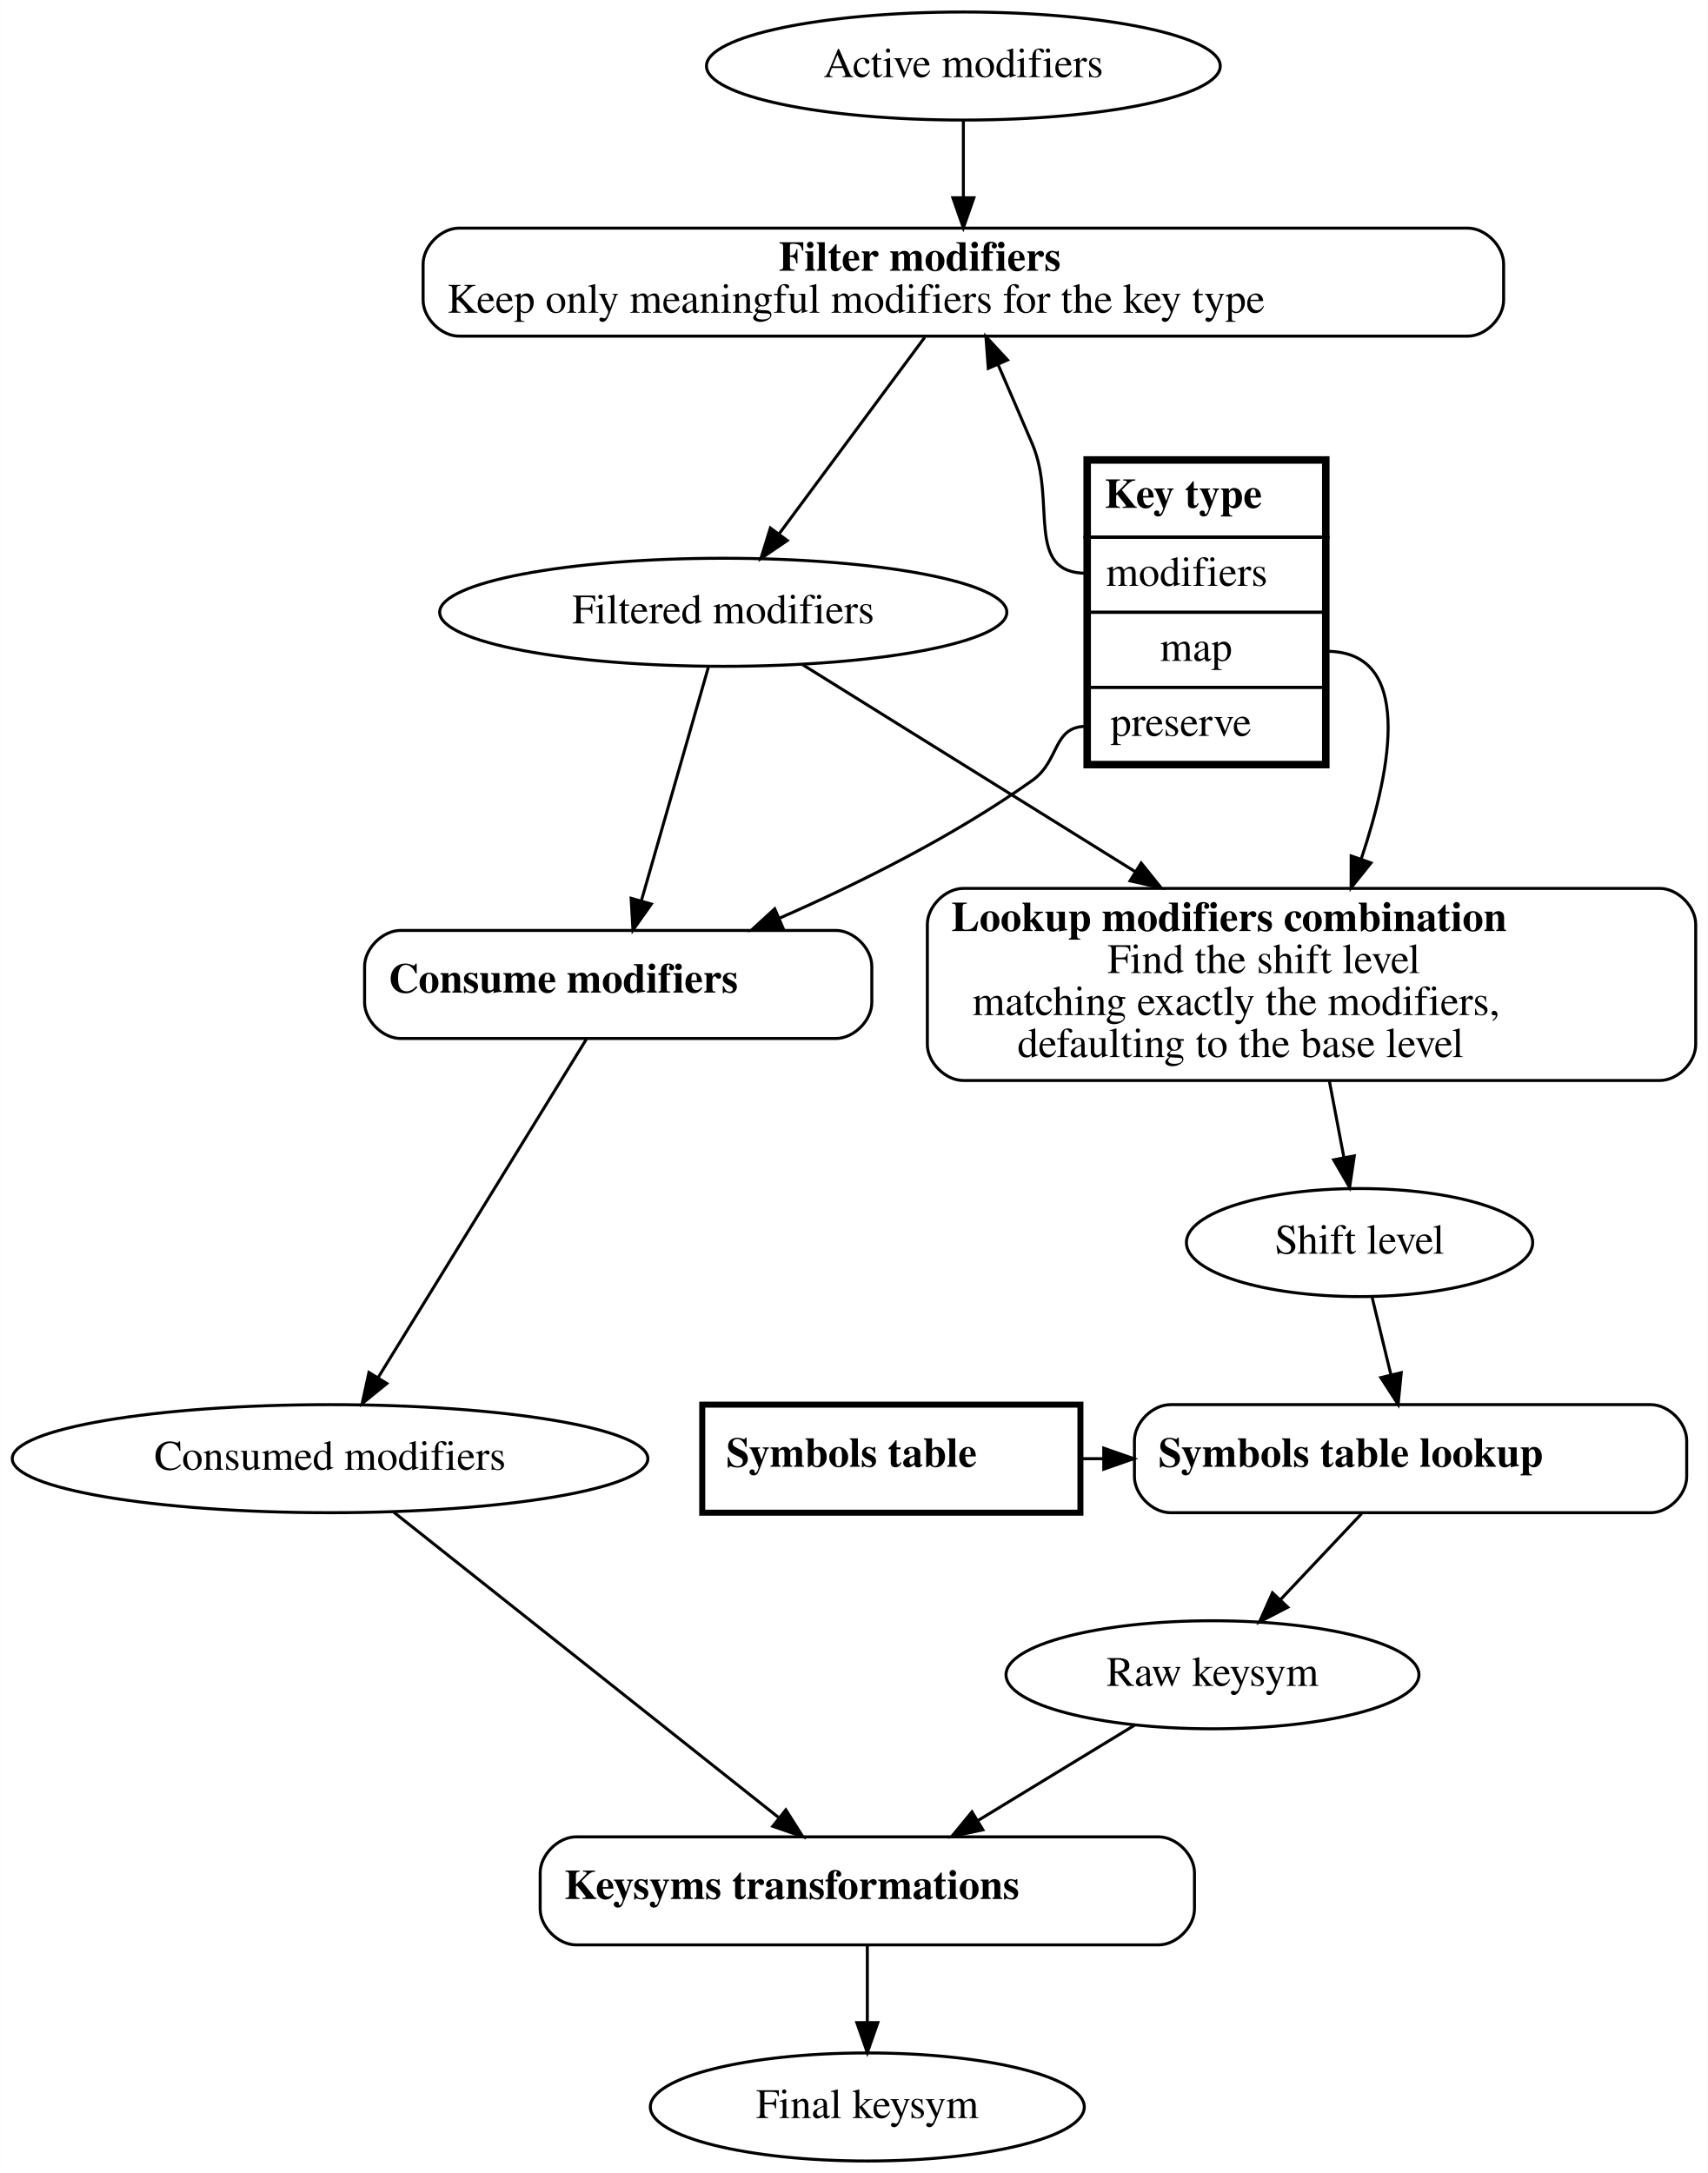
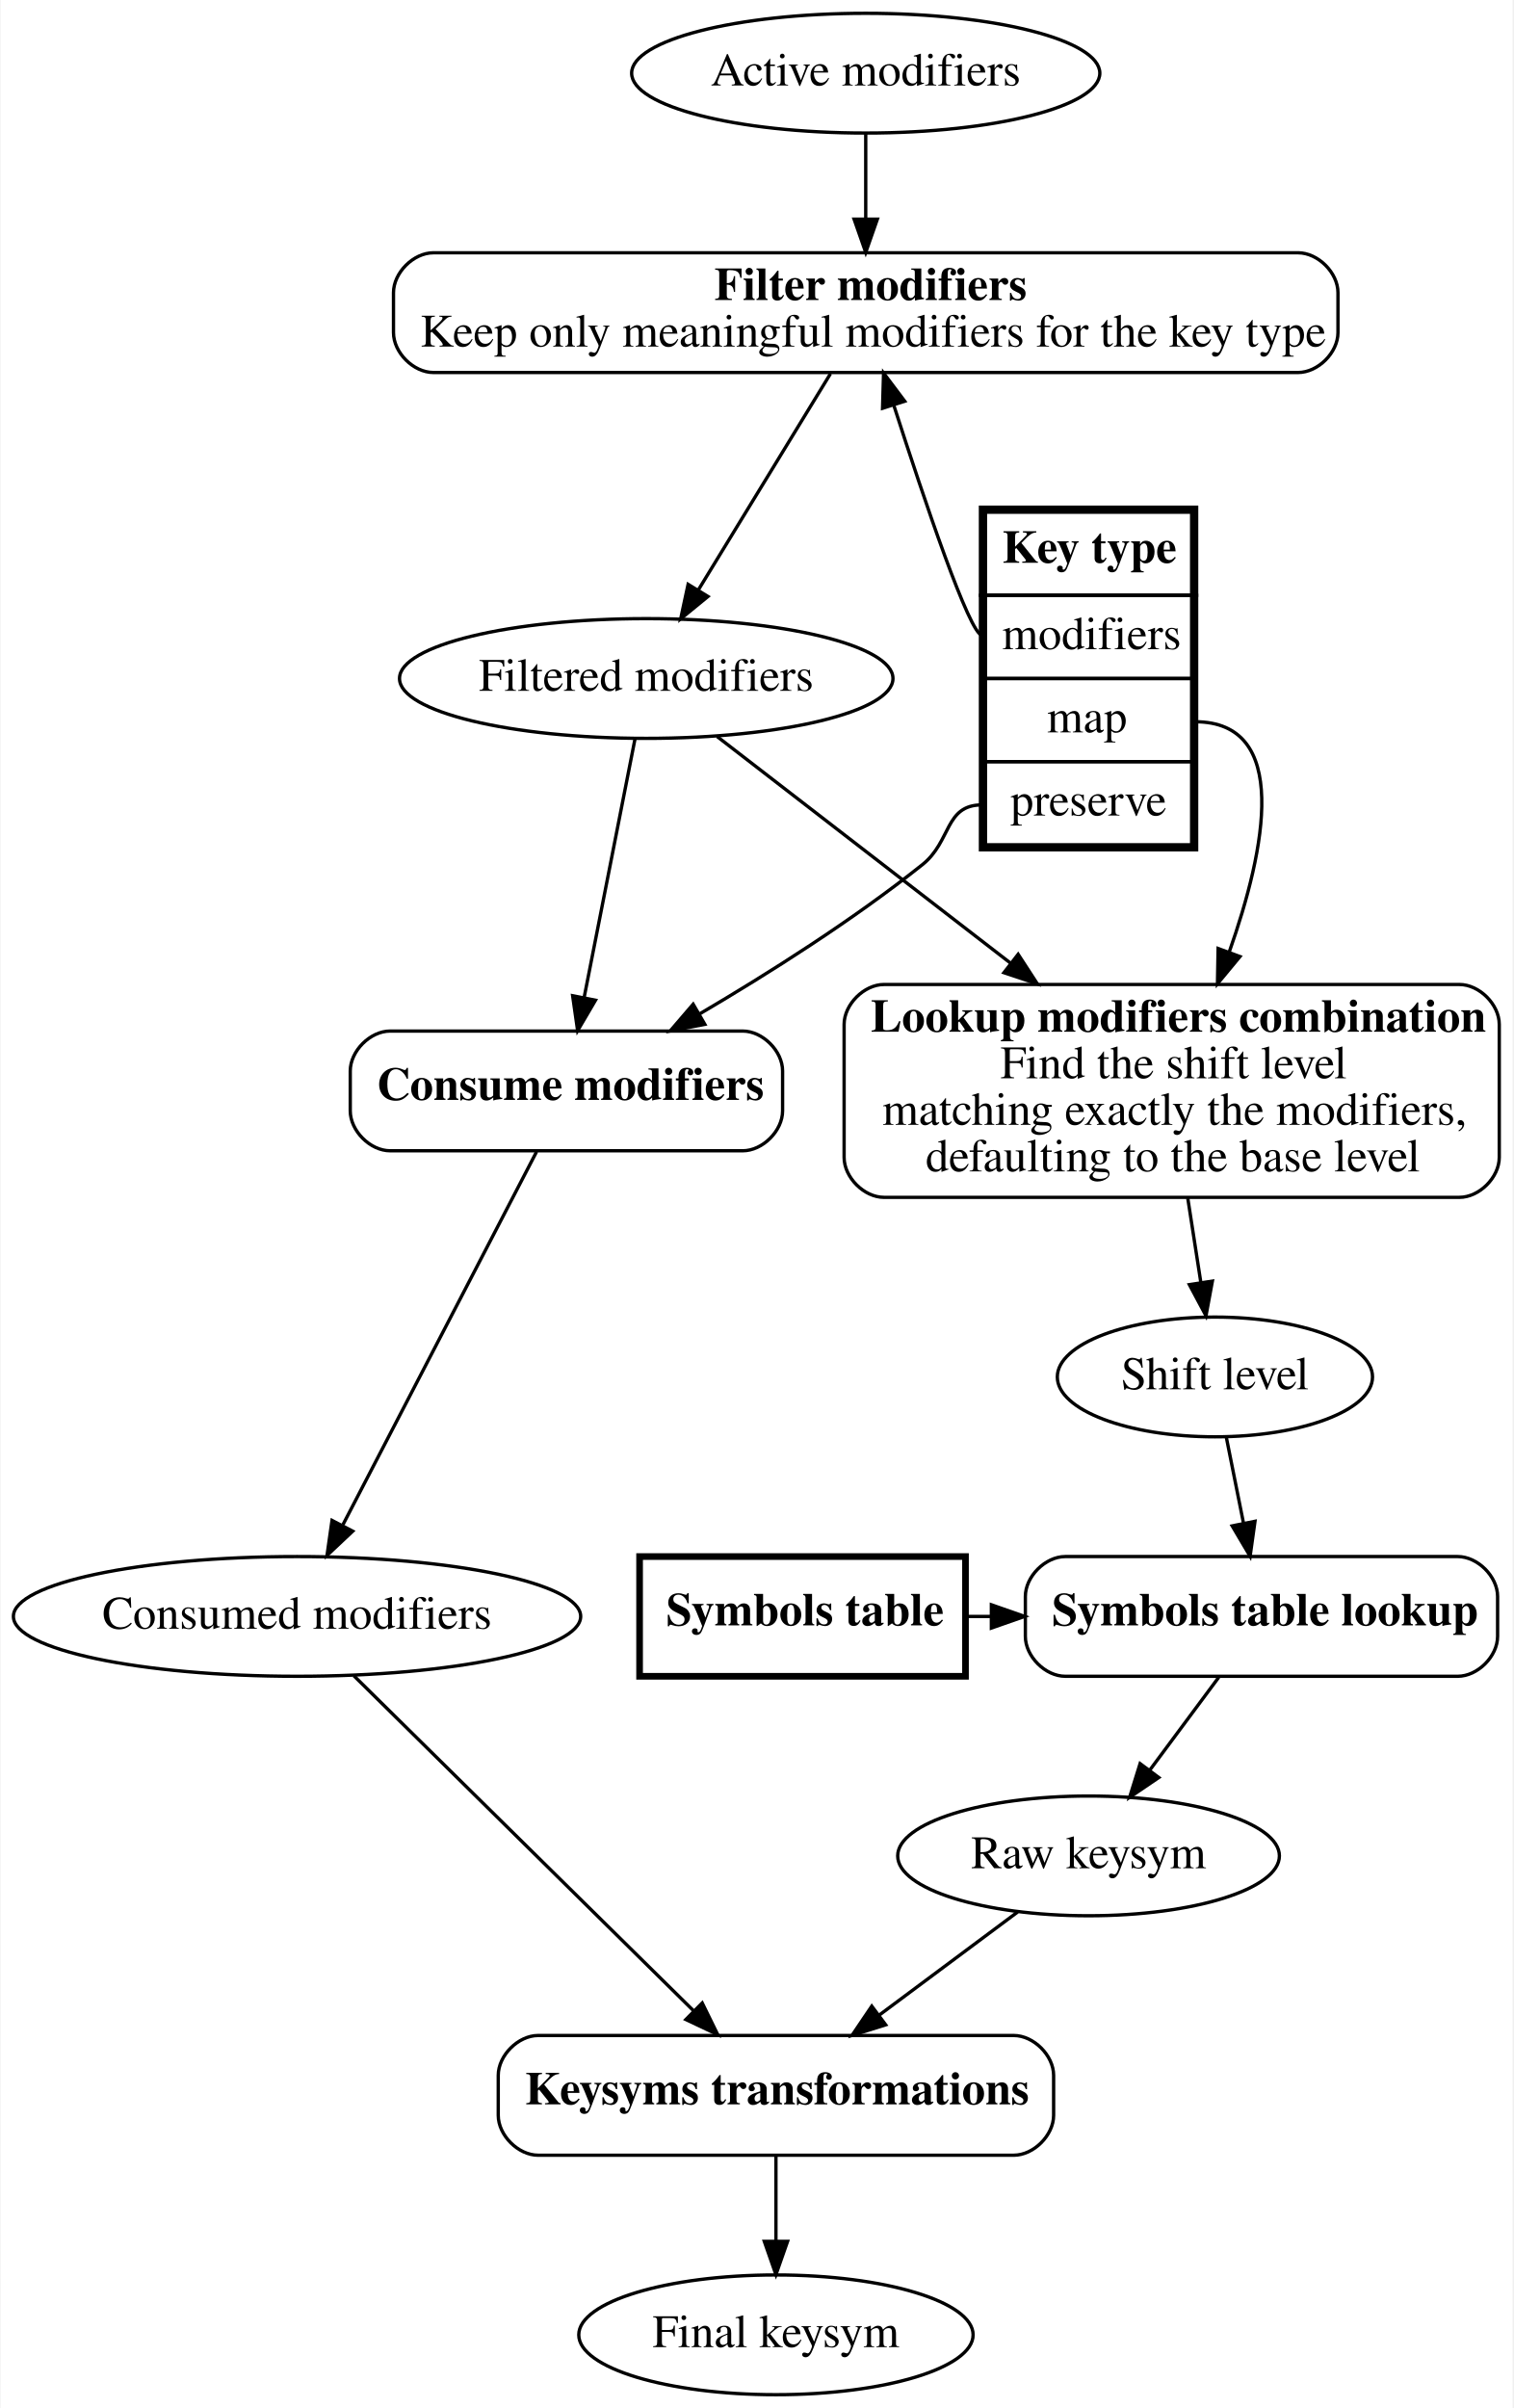
- <svg xmlns="http://www.w3.org/2000/svg" xmlns:xlink="http://www.w3.org/1999/xlink" width="569pt" height="724pt" viewBox="0.00 0.00 568.94 724.00">
+ <svg xmlns="http://www.w3.org/2000/svg" xmlns:xlink="http://www.w3.org/1999/xlink" width="455pt" height="724pt" viewBox="0.00 0.00 454.64 724.00">
  <g id="graph0" class="graph" transform="scale(1 1) rotate(0) translate(4 720)">
-     <polygon fill="white" stroke="transparent" points="-4,4 -4,-720 564.94,-720 564.94,4 -4,4" />
+     <polygon fill="white" stroke="transparent" points="-4,4 -4,-720 450.64,-720 450.64,4 -4,4" />
    <g id="node1" class="node">
      <g id="a_node1">
        <a xlink:href="group__state.html#ga98b07d43090b761a79ac96967ae431c9" target="_top" xlink:title="Active modifiers">
-           <ellipse fill="none" stroke="black" cx="316.94" cy="-698" rx="85.59" ry="18" />
-           <text text-anchor="middle" x="316.94" y="-694.3" font-family="Times,serif" font-size="14.00">Active modifiers</text>
+           <ellipse fill="none" stroke="black" cx="256.14" cy="-698" rx="70.39" ry="18" />
+           <text text-anchor="middle" x="256.14" y="-694.3" font-family="Times,serif" font-size="14.00">Active modifiers</text>
        </a>
      </g>
    </g>
    <g id="node2" class="node">
-       <path fill="none" stroke="black" d="M484.94,-644C484.94,-644 148.94,-644 148.94,-644 142.94,-644 136.94,-638 136.94,-632 136.94,-632 136.94,-620 136.94,-620 136.94,-614 142.94,-608 148.94,-608 148.94,-608 484.94,-608 484.94,-608 490.94,-608 496.94,-614 496.94,-620 496.94,-620 496.94,-632 496.94,-632 496.94,-638 490.94,-644 484.94,-644" />
-       <text text-anchor="start" x="255.44" y="-629.8" font-family="Times,serif" font-weight="bold" font-size="14.00">Filter modifiers</text>
-       <text text-anchor="start" x="144.94" y="-615.8" font-family="Times,serif" font-size="14.00">Keep only meaningful modifiers for the key type</text>
+       <path fill="none" stroke="black" d="M386.14,-644C386.14,-644 126.14,-644 126.14,-644 120.14,-644 114.14,-638 114.14,-632 114.14,-632 114.14,-620 114.14,-620 114.14,-614 120.14,-608 126.14,-608 126.14,-608 386.14,-608 386.14,-608 392.14,-608 398.14,-614 398.14,-620 398.14,-620 398.14,-632 398.14,-632 398.14,-638 392.14,-644 386.14,-644" />
+       <text text-anchor="start" x="210.64" y="-629.8" font-family="Times,serif" font-weight="bold" font-size="14.00">Filter modifiers</text>
+       <text text-anchor="start" x="122.14" y="-615.8" font-family="Times,serif" font-size="14.00">Keep only meaningful modifiers for the key type</text>
    </g>
    <g id="edge1" class="edge">
-       <path fill="none" stroke="black" d="M316.94,-679.7C316.94,-671.98 316.94,-662.71 316.94,-654.11" />
-       <polygon fill="black" stroke="black" points="320.44,-654.1 316.94,-644.1 313.44,-654.1 320.44,-654.1" />
+       <path fill="none" stroke="black" d="M256.14,-679.7C256.14,-671.98 256.14,-662.71 256.14,-654.11" />
+       <polygon fill="black" stroke="black" points="259.64,-654.1 256.14,-644.1 252.64,-654.1 259.64,-654.1" />
    </g>
    <g id="node3" class="node">
-       <ellipse fill="none" stroke="black" cx="236.94" cy="-516" rx="94.48" ry="18" />
-       <text text-anchor="middle" x="236.94" y="-512.3" font-family="Times,serif" font-size="14.00">Filtered modifiers</text>
+       <ellipse fill="none" stroke="black" cx="190.14" cy="-516" rx="74.19" ry="18" />
+       <text text-anchor="middle" x="190.14" y="-512.3" font-family="Times,serif" font-size="14.00">Filtered modifiers</text>
    </g>
    <g id="edge3" class="edge">
-       <path fill="none" stroke="black" d="M304.09,-607.65C290.95,-589.91 270.41,-562.18 255.5,-542.06" />
-       <polygon fill="black" stroke="black" points="258.26,-539.91 249.5,-533.95 252.64,-544.07 258.26,-539.91" />
+       <path fill="none" stroke="black" d="M245.54,-607.65C234.79,-590.07 218.05,-562.67 205.79,-542.6" />
+       <polygon fill="black" stroke="black" points="208.7,-540.66 200.5,-533.95 202.73,-544.31 208.7,-540.66" />
    </g>
    <g id="node4" class="node">
-       <path fill="none" stroke="black" d="M548.94,-424C548.94,-424 316.94,-424 316.94,-424 310.94,-424 304.94,-418 304.94,-412 304.94,-412 304.94,-372 304.94,-372 304.94,-366 310.94,-360 316.94,-360 316.94,-360 548.94,-360 548.94,-360 554.94,-360 560.94,-366 560.94,-372 560.94,-372 560.94,-412 560.94,-412 560.94,-418 554.94,-424 548.94,-424" />
-       <text text-anchor="start" x="312.94" y="-409.8" font-family="Times,serif" font-weight="bold" font-size="14.00">Lookup modifiers combination</text>
-       <text text-anchor="start" x="364.94" y="-395.8" font-family="Times,serif" font-size="14.00">Find the shift level</text>
-       <text text-anchor="start" x="319.94" y="-381.8" font-family="Times,serif" font-size="14.00">matching exactly the modifiers,</text>
-       <text text-anchor="start" x="334.94" y="-367.8" font-family="Times,serif" font-size="14.00">defaulting to the base level</text>
+       <path fill="none" stroke="black" d="M434.64,-424C434.64,-424 261.64,-424 261.64,-424 255.64,-424 249.64,-418 249.64,-412 249.64,-412 249.64,-372 249.64,-372 249.64,-366 255.64,-360 261.64,-360 261.64,-360 434.64,-360 434.64,-360 440.64,-360 446.64,-366 446.64,-372 446.64,-372 446.64,-412 446.64,-412 446.64,-418 440.64,-424 434.64,-424" />
+       <text text-anchor="start" x="257.64" y="-409.8" font-family="Times,serif" font-weight="bold" font-size="14.00">Lookup modifiers combination</text>
+       <text text-anchor="start" x="296.64" y="-395.8" font-family="Times,serif" font-size="14.00">Find the shift level</text>
+       <text text-anchor="start" x="261.14" y="-381.8" font-family="Times,serif" font-size="14.00">matching exactly the modifiers,</text>
+       <text text-anchor="start" x="274.14" y="-367.8" font-family="Times,serif" font-size="14.00">defaulting to the base level</text>
    </g>
    <g id="edge4" class="edge">
-       <path fill="none" stroke="black" d="M263.37,-498.55C291.62,-480.96 337.31,-452.53 374.15,-429.6" />
-       <polygon fill="black" stroke="black" points="376.18,-432.45 382.82,-424.2 372.48,-426.51 376.18,-432.45" />
+       <path fill="none" stroke="black" d="M211.45,-498.55C233.93,-481.19 270.12,-453.24 299.62,-430.47" />
+       <polygon fill="black" stroke="black" points="301.97,-433.08 307.74,-424.2 297.69,-427.54 301.97,-433.08" />
    </g>
    <g id="node6" class="node">
-       <path fill="none" stroke="black" d="M274.44,-410C274.44,-410 129.44,-410 129.44,-410 123.44,-410 117.44,-404 117.44,-398 117.44,-398 117.44,-386 117.44,-386 117.44,-380 123.44,-374 129.44,-374 129.44,-374 274.44,-374 274.44,-374 280.44,-374 286.44,-380 286.44,-386 286.44,-386 286.44,-398 286.44,-398 286.44,-404 280.44,-410 274.44,-410" />
-       <text text-anchor="start" x="125.44" y="-389.3" font-family="Times,serif" font-weight="bold" font-size="14.00">Consume modifiers</text>
+       <path fill="none" stroke="black" d="M219.14,-410C219.14,-410 113.14,-410 113.14,-410 107.14,-410 101.14,-404 101.14,-398 101.14,-398 101.14,-386 101.14,-386 101.14,-380 107.14,-374 113.14,-374 113.14,-374 219.14,-374 219.14,-374 225.14,-374 231.14,-380 231.14,-386 231.14,-386 231.14,-398 231.14,-398 231.14,-404 225.14,-410 219.14,-410" />
+       <text text-anchor="start" x="109.14" y="-389.3" font-family="Times,serif" font-weight="bold" font-size="14.00">Consume modifiers</text>
    </g>
    <g id="edge12" class="edge">
-       <path fill="none" stroke="black" d="M232,-497.78C226.19,-477.52 216.47,-443.66 209.67,-419.93" />
-       <polygon fill="black" stroke="black" points="212.98,-418.78 206.86,-410.13 206.25,-420.71 212.98,-418.78" />
+       <path fill="none" stroke="black" d="M186.75,-497.78C182.79,-477.62 176.17,-443.96 171.5,-420.25" />
+       <polygon fill="black" stroke="black" points="174.88,-419.27 169.51,-410.13 168.01,-420.62 174.88,-419.27" />
    </g>
    <g id="node5" class="node">
      <g id="a_node5">
-         <a xlink:href="" target="_top" xlink:title="Shift level">
-           <ellipse fill="none" stroke="black" cx="448.94" cy="-306" rx="57.69" ry="18" />
-           <text text-anchor="middle" x="448.94" y="-302.3" font-family="Times,serif" font-size="14.00">Shift level</text>
+         <a xlink:href="keymap-text-format-v1.html#level-def" target="_top" xlink:title="Shift level">
+           <ellipse fill="none" stroke="black" cx="361.14" cy="-306" rx="47.39" ry="18" />
+           <text text-anchor="middle" x="361.14" y="-302.3" font-family="Times,serif" font-size="14.00">Shift level</text>
        </a>
      </g>
    </g>
    <g id="edge6" class="edge">
-       <path fill="none" stroke="black" d="M438.9,-359.72C440.48,-351.42 442.18,-342.52 443.71,-334.44" />
-       <polygon fill="black" stroke="black" points="447.19,-334.88 445.63,-324.4 440.32,-333.57 447.19,-334.88" />
+       <path fill="none" stroke="black" d="M352.98,-359.72C354.27,-351.42 355.65,-342.52 356.9,-334.44" />
+       <polygon fill="black" stroke="black" points="360.38,-334.82 358.45,-324.4 353.46,-333.75 360.38,-334.82" />
    </g>
    <g id="node8" class="node">
-       <path fill="none" stroke="black" d="M545.94,-252C545.94,-252 385.94,-252 385.94,-252 379.94,-252 373.94,-246 373.94,-240 373.94,-240 373.94,-228 373.94,-228 373.94,-222 379.94,-216 385.94,-216 385.94,-216 545.94,-216 545.94,-216 551.94,-216 557.94,-222 557.94,-228 557.94,-228 557.94,-240 557.94,-240 557.94,-246 551.94,-252 545.94,-252" />
-       <text text-anchor="start" x="381.94" y="-231.3" font-family="Times,serif" font-weight="bold" font-size="14.00">Symbols table lookup</text>
+       <path fill="none" stroke="black" d="M434.14,-252C434.14,-252 316.14,-252 316.14,-252 310.14,-252 304.14,-246 304.14,-240 304.14,-240 304.14,-228 304.14,-228 304.14,-222 310.14,-216 316.14,-216 316.14,-216 434.14,-216 434.14,-216 440.14,-216 446.14,-222 446.14,-228 446.14,-228 446.14,-240 446.14,-240 446.14,-246 440.14,-252 434.14,-252" />
+       <text text-anchor="start" x="312.14" y="-231.3" font-family="Times,serif" font-weight="bold" font-size="14.00">Symbols table lookup</text>
    </g>
    <g id="edge7" class="edge">
-       <path fill="none" stroke="black" d="M453.14,-287.7C455.04,-279.9 457.32,-270.51 459.42,-261.83" />
-       <polygon fill="black" stroke="black" points="462.83,-262.65 461.79,-252.1 456.03,-261 462.83,-262.65" />
+       <path fill="none" stroke="black" d="M364.6,-287.7C366.15,-279.98 368,-270.71 369.72,-262.11" />
+       <polygon fill="black" stroke="black" points="373.19,-262.6 371.72,-252.1 366.33,-261.22 373.19,-262.6" />
    </g>
    <g id="node7" class="node">
      <g id="a_node7">
        <a xlink:href="group__state.html" target="_top" xlink:title="Consumed modifiers">
-           <ellipse fill="none" stroke="black" cx="105.94" cy="-234" rx="105.88" ry="18" />
-           <text text-anchor="middle" x="105.94" y="-230.3" font-family="Times,serif" font-size="14.00">Consumed modifiers</text>
+           <ellipse fill="none" stroke="black" cx="85.14" cy="-234" rx="85.29" ry="18" />
+           <text text-anchor="middle" x="85.14" y="-230.3" font-family="Times,serif" font-size="14.00">Consumed modifiers</text>
        </a>
      </g>
    </g>
    <g id="edge14" class="edge">
-       <path fill="none" stroke="black" d="M191.3,-373.71C174.5,-346.42 141.74,-293.17 122.05,-261.18" />
-       <polygon fill="black" stroke="black" points="124.85,-259.05 116.63,-252.37 118.89,-262.72 124.85,-259.05" />
+       <path fill="none" stroke="black" d="M157.16,-373.71C143.05,-346.53 115.58,-293.63 98.95,-261.59" />
+       <polygon fill="black" stroke="black" points="101.88,-259.63 94.16,-252.37 95.66,-262.86 101.88,-259.63" />
    </g>
    <g id="node11" class="node">
      <g id="a_node11">
        <a xlink:href="group__keysyms.html" target="_top" xlink:title="&lt;b&gt;Keysyms transformations&lt;/b&gt;">
-           <path fill="none" stroke="black" d="M381.94,-108C381.94,-108 187.94,-108 187.94,-108 181.94,-108 175.94,-102 175.94,-96 175.94,-96 175.94,-84 175.94,-84 175.94,-78 181.94,-72 187.94,-72 187.94,-72 381.94,-72 381.94,-72 387.94,-72 393.94,-78 393.94,-84 393.94,-84 393.94,-96 393.94,-96 393.94,-102 387.94,-108 381.94,-108" />
-           <text text-anchor="start" x="183.94" y="-87.3" font-family="Times,serif" font-weight="bold" font-size="14.00">Keysyms transformations</text>
+           <path fill="none" stroke="black" d="M300.64,-108C300.64,-108 157.64,-108 157.64,-108 151.64,-108 145.64,-102 145.64,-96 145.64,-96 145.64,-84 145.64,-84 145.64,-78 151.64,-72 157.64,-72 157.64,-72 300.64,-72 300.64,-72 306.64,-72 312.64,-78 312.64,-84 312.64,-84 312.64,-96 312.64,-96 312.64,-102 306.64,-108 300.64,-108" />
+           <text text-anchor="start" x="153.64" y="-87.3" font-family="Times,serif" font-weight="bold" font-size="14.00">Keysyms transformations</text>
        </a>
      </g>
    </g>
    <g id="edge15" class="edge">
-       <path fill="none" stroke="black" d="M127.18,-216.15C158.98,-190.92 219.11,-143.22 255.25,-114.55" />
-       <polygon fill="black" stroke="black" points="257.79,-117 263.45,-108.05 253.44,-111.52 257.79,-117" />
+       <path fill="none" stroke="black" d="M102.23,-216.15C127.53,-191.2 175.11,-144.28 204.28,-115.52" />
+       <polygon fill="black" stroke="black" points="206.97,-117.78 211.63,-108.27 202.05,-112.8 206.97,-117.78" />
    </g>
    <g id="node10" class="node">
-       <ellipse fill="none" stroke="black" cx="399.94" cy="-162" rx="68.79" ry="18" />
-       <text text-anchor="middle" x="399.94" y="-158.3" font-family="Times,serif" font-size="14.00">Raw keysym</text>
+       <ellipse fill="none" stroke="black" cx="323.14" cy="-162" rx="57.39" ry="18" />
+       <text text-anchor="middle" x="323.14" y="-158.3" font-family="Times,serif" font-size="14.00">Raw keysym</text>
    </g>
    <g id="edge9" class="edge">
-       <path fill="none" stroke="black" d="M449.63,-215.7C441.51,-207.09 431.58,-196.55 422.73,-187.17" />
-       <polygon fill="black" stroke="black" points="425.02,-184.5 415.61,-179.62 419.93,-189.3 425.02,-184.5" />
+       <path fill="none" stroke="black" d="M362.29,-215.7C356.03,-207.27 348.38,-196.97 341.51,-187.73" />
+       <polygon fill="black" stroke="black" points="344.26,-185.56 335.49,-179.62 338.64,-189.74 344.26,-185.56" />
    </g>
    <g id="node9" class="node">
      <g id="a_node9">
        <a xlink:href="keymap-text-format-v1.html#key-symbols-table" target="_top" xlink:title="&lt;b&gt;Symbols table&lt;/b&gt;">
-           <polygon fill="none" stroke="black" stroke-width="2" points="355.94,-252 229.94,-252 229.94,-216 355.94,-216 355.94,-252" />
-           <text text-anchor="start" x="237.94" y="-231.3" font-family="Times,serif" font-weight="bold" font-size="14.00">Symbols table</text>
+           <polygon fill="none" stroke="black" stroke-width="2" points="286.14,-252 188.14,-252 188.14,-216 286.14,-216 286.14,-252" />
+           <text text-anchor="start" x="196.14" y="-231.3" font-family="Times,serif" font-weight="bold" font-size="14.00">Symbols table</text>
        </a>
      </g>
    </g>
    <g id="edge8" class="edge">
-       <path fill="none" stroke="black" d="M356.13,-234C358.6,-234 361.07,-234 363.55,-234" />
-       <polygon fill="black" stroke="black" points="363.71,-237.5 373.71,-234 363.71,-230.5 363.71,-237.5" />
+       <path fill="none" stroke="black" d="M286.2,-234C288.69,-234 291.18,-234 293.67,-234" />
+       <polygon fill="black" stroke="black" points="293.92,-237.5 303.92,-234 293.92,-230.5 293.92,-237.5" />
    </g>
    <g id="edge10" class="edge">
-       <path fill="none" stroke="black" d="M374.13,-145.29C358.68,-135.89 338.79,-123.78 321.71,-113.38" />
-       <polygon fill="black" stroke="black" points="323.44,-110.34 313.08,-108.13 319.8,-116.32 323.44,-110.34" />
+       <path fill="none" stroke="black" d="M301.81,-145.12C289.52,-135.96 273.85,-124.29 260.21,-114.14" />
+       <polygon fill="black" stroke="black" points="262.14,-111.21 252.03,-108.04 257.96,-116.82 262.14,-111.21" />
    </g>
    <g id="node12" class="node">
-       <ellipse fill="none" stroke="black" cx="284.94" cy="-18" rx="72.29" ry="18" />
-       <text text-anchor="middle" x="284.94" y="-14.3" font-family="Times,serif" font-size="14.00">Final keysym</text>
+       <ellipse fill="none" stroke="black" cx="229.14" cy="-18" rx="59.29" ry="18" />
+       <text text-anchor="middle" x="229.14" y="-14.3" font-family="Times,serif" font-size="14.00">Final keysym</text>
    </g>
    <g id="edge11" class="edge">
-       <path fill="none" stroke="black" d="M284.94,-71.7C284.94,-63.98 284.94,-54.71 284.94,-46.11" />
-       <polygon fill="black" stroke="black" points="288.44,-46.1 284.94,-36.1 281.44,-46.1 288.44,-46.1" />
+       <path fill="none" stroke="black" d="M229.14,-71.7C229.14,-63.98 229.14,-54.71 229.14,-46.11" />
+       <polygon fill="black" stroke="black" points="232.64,-46.1 229.14,-36.1 225.64,-46.1 232.64,-46.1" />
    </g>
    <g id="node13" class="node">
      <g id="a_node13_0">
        <a xlink:href="keymap-text-format-v1.html#the-xkb_types-section" target="_top" xlink:title="&lt;TABLE&gt;">
-           <polygon fill="none" stroke="black" points="358.94,-541 358.94,-566 436.94,-566 436.94,-541 358.94,-541" />
-           <text text-anchor="start" x="363.94" y="-550.8" font-family="Times,serif" font-weight="bold" font-size="14.00">Key type</text>
+           <polygon fill="none" stroke="black" points="292.14,-541 292.14,-566 354.14,-566 354.14,-541 292.14,-541" />
+           <text text-anchor="start" x="297.14" y="-550.8" font-family="Times,serif" font-weight="bold" font-size="14.00">Key type</text>
        </a>
      </g>
      <g id="a_node13_1">
        <a xlink:href="keymap-text-format-v1.html#key-type-modifiers" target="_top" xlink:title="&lt;TABLE&gt;">
-           <polygon fill="none" stroke="black" points="358.94,-516 358.94,-541 436.94,-541 436.94,-516 358.94,-516" />
-           <text text-anchor="start" x="364.44" y="-524.8" font-family="Times,serif" font-size="14.00">modifiers</text>
+           <polygon fill="none" stroke="black" points="292.14,-516 292.14,-541 354.14,-541 354.14,-516 292.14,-516" />
+           <text text-anchor="start" x="297.14" y="-524.8" font-family="Times,serif" font-size="14.00">modifiers</text>
        </a>
      </g>
      <g id="a_node13_2">
        <a xlink:href="keymap-text-format-v1.html#key-type-map" target="_top" xlink:title="&lt;TABLE&gt;">
-           <polygon fill="none" stroke="black" points="358.94,-491 358.94,-516 436.94,-516 436.94,-491 358.94,-491" />
-           <text text-anchor="start" x="382.44" y="-499.8" font-family="Times,serif" font-size="14.00">map</text>
+           <polygon fill="none" stroke="black" points="292.14,-491 292.14,-516 354.14,-516 354.14,-491 292.14,-491" />
+           <text text-anchor="start" x="310.64" y="-499.8" font-family="Times,serif" font-size="14.00">map</text>
        </a>
      </g>
      <g id="a_node13_3">
        <a xlink:href="keymap-text-format-v1.html#key-type-preserve" target="_top" xlink:title="&lt;TABLE&gt;">
-           <polygon fill="none" stroke="black" points="358.94,-466 358.94,-491 436.94,-491 436.94,-466 358.94,-466" />
-           <text text-anchor="start" x="365.94" y="-474.8" font-family="Times,serif" font-size="14.00">preserve</text>
+           <polygon fill="none" stroke="black" points="292.14,-466 292.14,-491 354.14,-491 354.14,-466 292.14,-466" />
+           <text text-anchor="start" x="299.64" y="-474.8" font-family="Times,serif" font-size="14.00">preserve</text>
        </a>
      </g>
-       <polygon fill="black" stroke="black" points="356.94,-541 356.94,-541 438.94,-541 438.94,-541 356.94,-541" />
-       <polygon fill="none" stroke="black" stroke-width="2" points="357.94,-465 357.94,-567 437.94,-567 437.94,-465 357.94,-465" />
+       <polygon fill="black" stroke="black" points="290.14,-541 290.14,-541 356.14,-541 356.14,-541 290.14,-541" />
+       <polygon fill="none" stroke="black" stroke-width="2" points="291.14,-465 291.14,-567 355.14,-567 355.14,-465 291.14,-465" />
    </g>
    <g id="edge2" class="edge">
-       <path fill="none" stroke="black" d="M357.94,-529C337.22,-529 348.06,-552.94 339.94,-572 336.27,-580.62 332.21,-590.01 328.54,-598.46" />
-       <polygon fill="black" stroke="black" points="325.24,-597.27 324.46,-607.84 331.66,-600.07 325.24,-597.27" />
+       <path fill="none" stroke="black" d="M291.14,-529C287.45,-529 273.75,-569.63 264.62,-598.03" />
+       <polygon fill="black" stroke="black" points="261.2,-597.25 261.5,-607.84 267.87,-599.37 261.2,-597.25" />
    </g>
    <g id="edge5" class="edge">
-       <path fill="none" stroke="black" d="M437.94,-503C466.7,-503 459.93,-465.01 449.46,-433.69" />
-       <polygon fill="black" stroke="black" points="452.75,-432.5 446.13,-424.23 446.15,-434.82 452.75,-432.5" />
+       <path fill="none" stroke="black" d="M355.14,-503C383.93,-503 376.47,-465.01 365.42,-433.69" />
+       <polygon fill="black" stroke="black" points="368.67,-432.39 361.91,-424.23 362.1,-434.82 368.67,-432.39" />
    </g>
    <g id="edge13" class="edge">
-       <path fill="none" stroke="black" d="M357.94,-478C346.63,-478 349.16,-466.56 339.94,-460 314.05,-441.57 282.31,-425.76 255.79,-414.13" />
-       <polygon fill="black" stroke="black" points="256.85,-410.78 246.28,-410.04 254.09,-417.21 256.85,-410.78" />
+       <path fill="none" stroke="black" d="M291.14,-478C279.83,-478 281.99,-467.05 273.14,-460 252.23,-443.35 226.96,-427.36 206.23,-415.18" />
+       <polygon fill="black" stroke="black" points="207.76,-412.02 197.35,-410.03 204.25,-418.07 207.76,-412.02" />
    </g>
  </g>
</svg>
